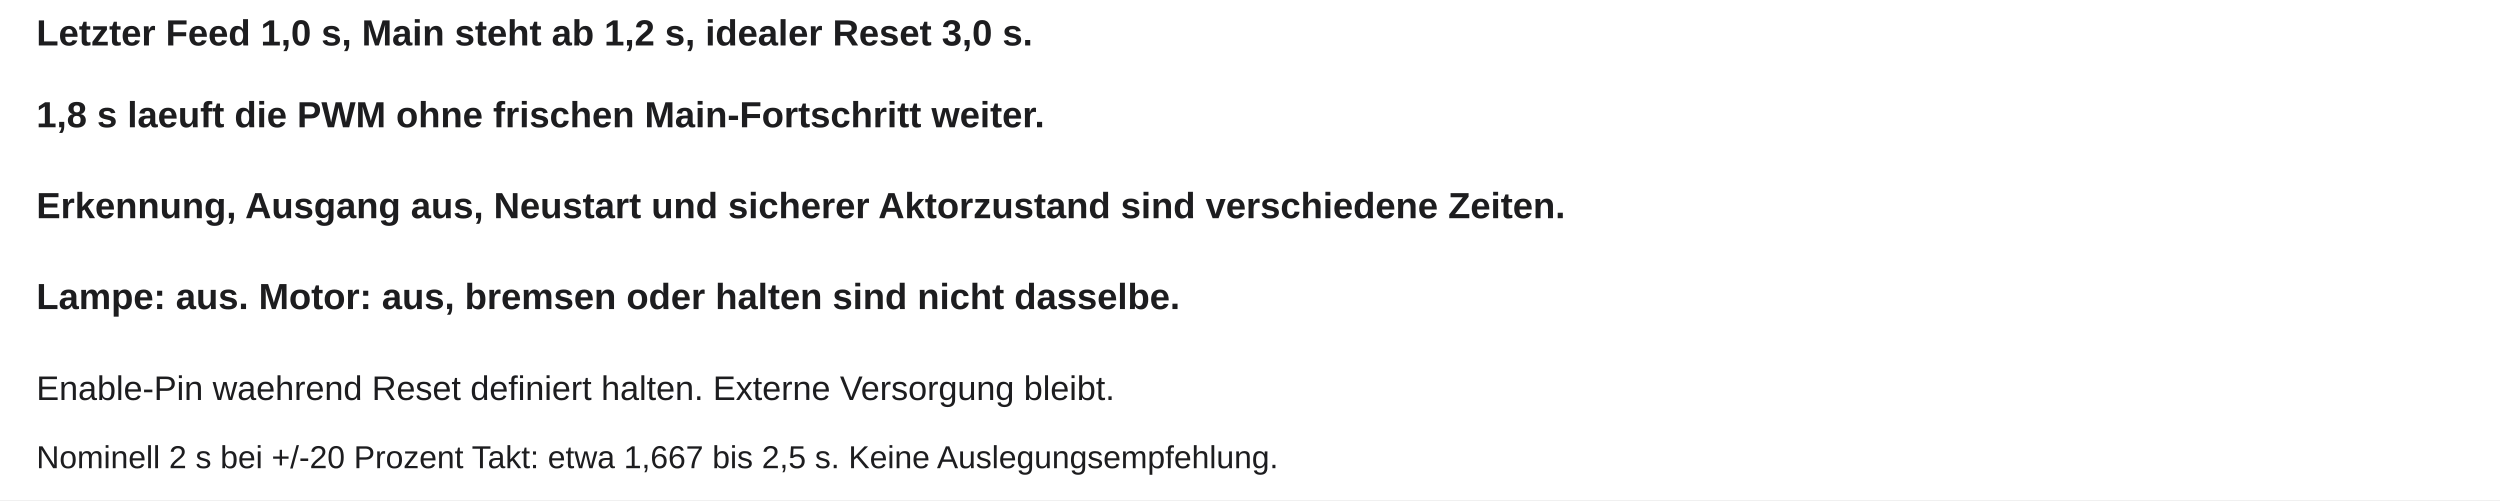
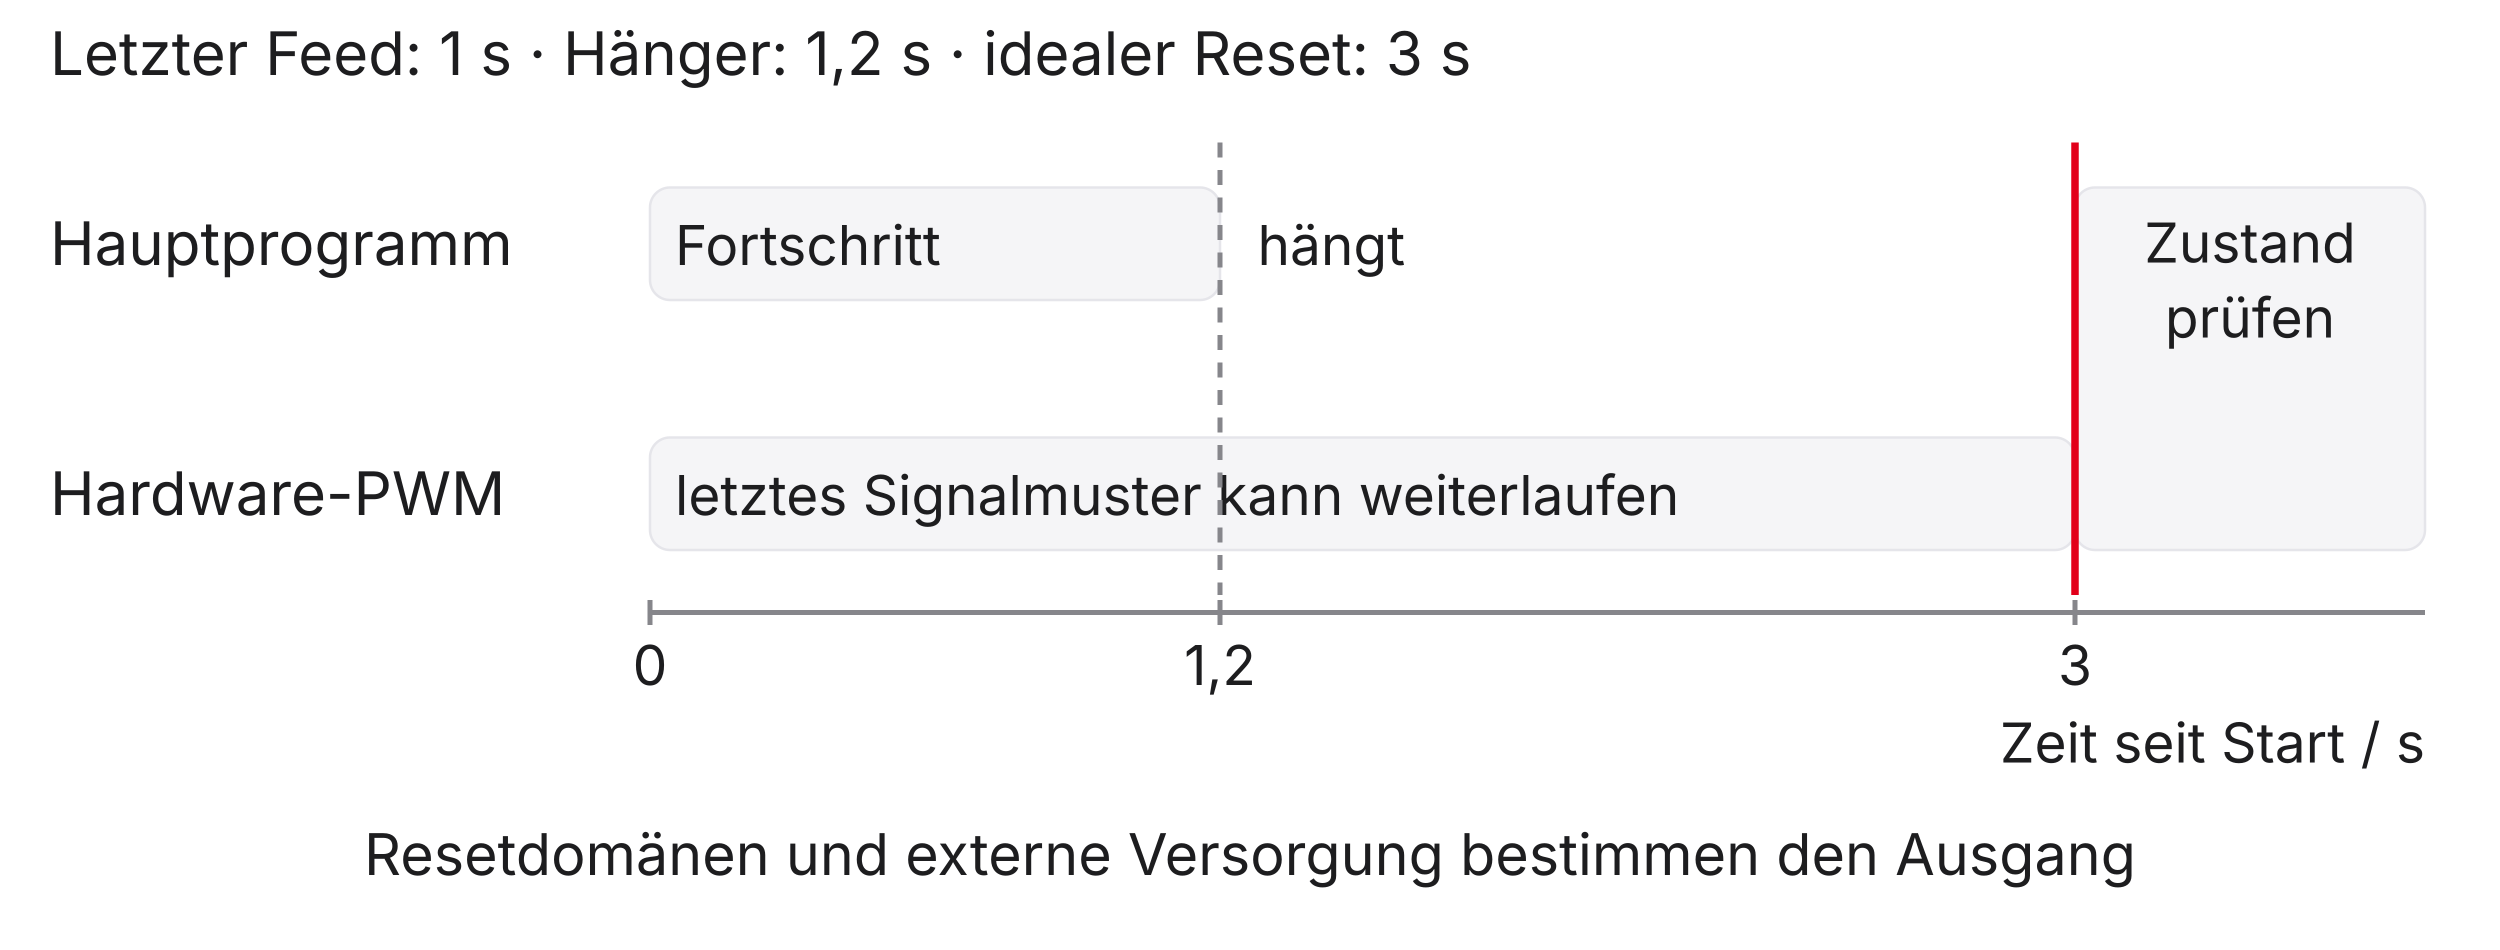
- <svg xmlns="http://www.w3.org/2000/svg" viewBox="0 0 1100 220" width="1100" height="220">
-   <rect width="1100" height="220" fill="#fff" />
-   <style>text{font-family:Arial,Helvetica,sans-serif;fill:#1D1D1F}</style>
-   <text x="16" y="20" font-size="16" font-weight="600" fill="#1D1D1F">Letzter Feed 1,0 s, Main steht ab 1,2 s, idealer Reset 3,0 s.</text>
-   <text x="16" y="56" font-size="16" font-weight="600" fill="#E65100">1,8 s laeuft die PWM ohne frischen Main-Fortschritt weiter.</text>
-   <text x="16" y="96" font-size="16" font-weight="600" fill="#6A1B9A">Erkennung, Ausgang aus, Neustart und sicherer Aktorzustand sind verschiedene Zeiten.</text>
-   <text x="16" y="136" font-size="16" font-weight="600" fill="#1565C0">Lampe: aus. Motor: aus, bremsen oder halten sind nicht dasselbe.</text>
-   <text x="16" y="176" font-size="15" font-weight="400" fill="#5F6368">Enable-Pin waehrend Reset definiert halten. Externe Versorgung bleibt.</text>
-   <text x="16" y="206" font-size="14" font-weight="400" fill="#5F6368">Nominell 2 s bei +/-20 Prozent Takt: etwa 1,667 bis 2,5 s. Keine Auslegungsempfehlung.</text>
+ <svg xmlns="http://www.w3.org/2000/svg" width="1000" height="380" viewBox="0 0 1000 380" role="img" aria-labelledby="title">
+   <style>text{font-family:Inter,Arial,Helvetica,sans-serif;font-weight:400}</style>
+   <defs>
+     <marker id="arrow" markerWidth="10" markerHeight="10" refX="8" refY="3" orient="auto" markerUnits="strokeWidth">
+       <path d="M0,0 L8,3 L0,6" fill="#1D1D1F" />
+     </marker>
+   </defs>
+   <rect width="1000" height="380" fill="#FFFFFF" />
+   <text x="20" y="30" font-size="24" fill="#1D1D1F" text-anchor="start">Letzter Feed: 1 s · Hänger: 1,2 s · idealer Reset: 3 s</text>
+   <text x="20" y="106" font-size="24" fill="#1D1D1F" text-anchor="start">Hauptprogramm</text>
+   <rect x="260" y="75" width="228.0" height="45" rx="8" fill="#F5F5F7" stroke="#E5E5EA" />
+   <text x="270" y="106" font-size="22" fill="#1D1D1F" text-anchor="start">Fortschritt</text>
+   <text x="503.0" y="106" font-size="22" fill="#1D1D1F" text-anchor="start">hängt</text>
+   <text x="20" y="206" font-size="24" fill="#1D1D1F" text-anchor="start">Hardware-PWM</text>
+   <rect x="260" y="175" width="570" height="45" rx="8" fill="#F5F5F7" stroke="#E5E5EA" />
+   <text x="270" y="206" font-size="22" fill="#1D1D1F" text-anchor="start">letztes Signalmuster kann weiterlaufen</text>
+   <rect x="830" y="75" width="140" height="145" rx="8" fill="#F5F5F7" stroke="#E5E5EA" />
+   <text x="900" y="105" font-size="22" fill="#1D1D1F" text-anchor="middle">Zustand</text>
+   <text x="900" y="135" font-size="22" fill="#1D1D1F" text-anchor="middle">prüfen</text>
+   <line x1="488.0" y1="57" x2="488.0" y2="238" stroke="#86868B" stroke-width="2" stroke-dasharray="6 5" />
+   <line x1="830" y1="57" x2="830" y2="238" stroke="#E2001A" stroke-width="3" />
+   <line x1="260" y1="245" x2="970" y2="245" stroke="#86868B" stroke-width="2" />
+   <text x="970" y="305" font-size="22" fill="#1D1D1F" text-anchor="end">Zeit seit Start / s</text>
+   <line x1="260" y1="240" x2="260" y2="250" stroke="#86868B" stroke-width="2" />
+   <text x="260" y="274" font-size="22" fill="#1D1D1F" text-anchor="middle">0</text>
+   <line x1="488.0" y1="240" x2="488.0" y2="250" stroke="#86868B" stroke-width="2" />
+   <text x="488.0" y="274" font-size="22" fill="#1D1D1F" text-anchor="middle">1,2</text>
+   <line x1="830" y1="240" x2="830" y2="250" stroke="#86868B" stroke-width="2" />
+   <text x="830" y="274" font-size="22" fill="#1D1D1F" text-anchor="middle">3</text>
+   <text x="500" y="350" font-size="23" fill="#1D1D1F" text-anchor="middle">Resetdomänen und externe Versorgung bestimmen den Ausgang</text>
</svg>
